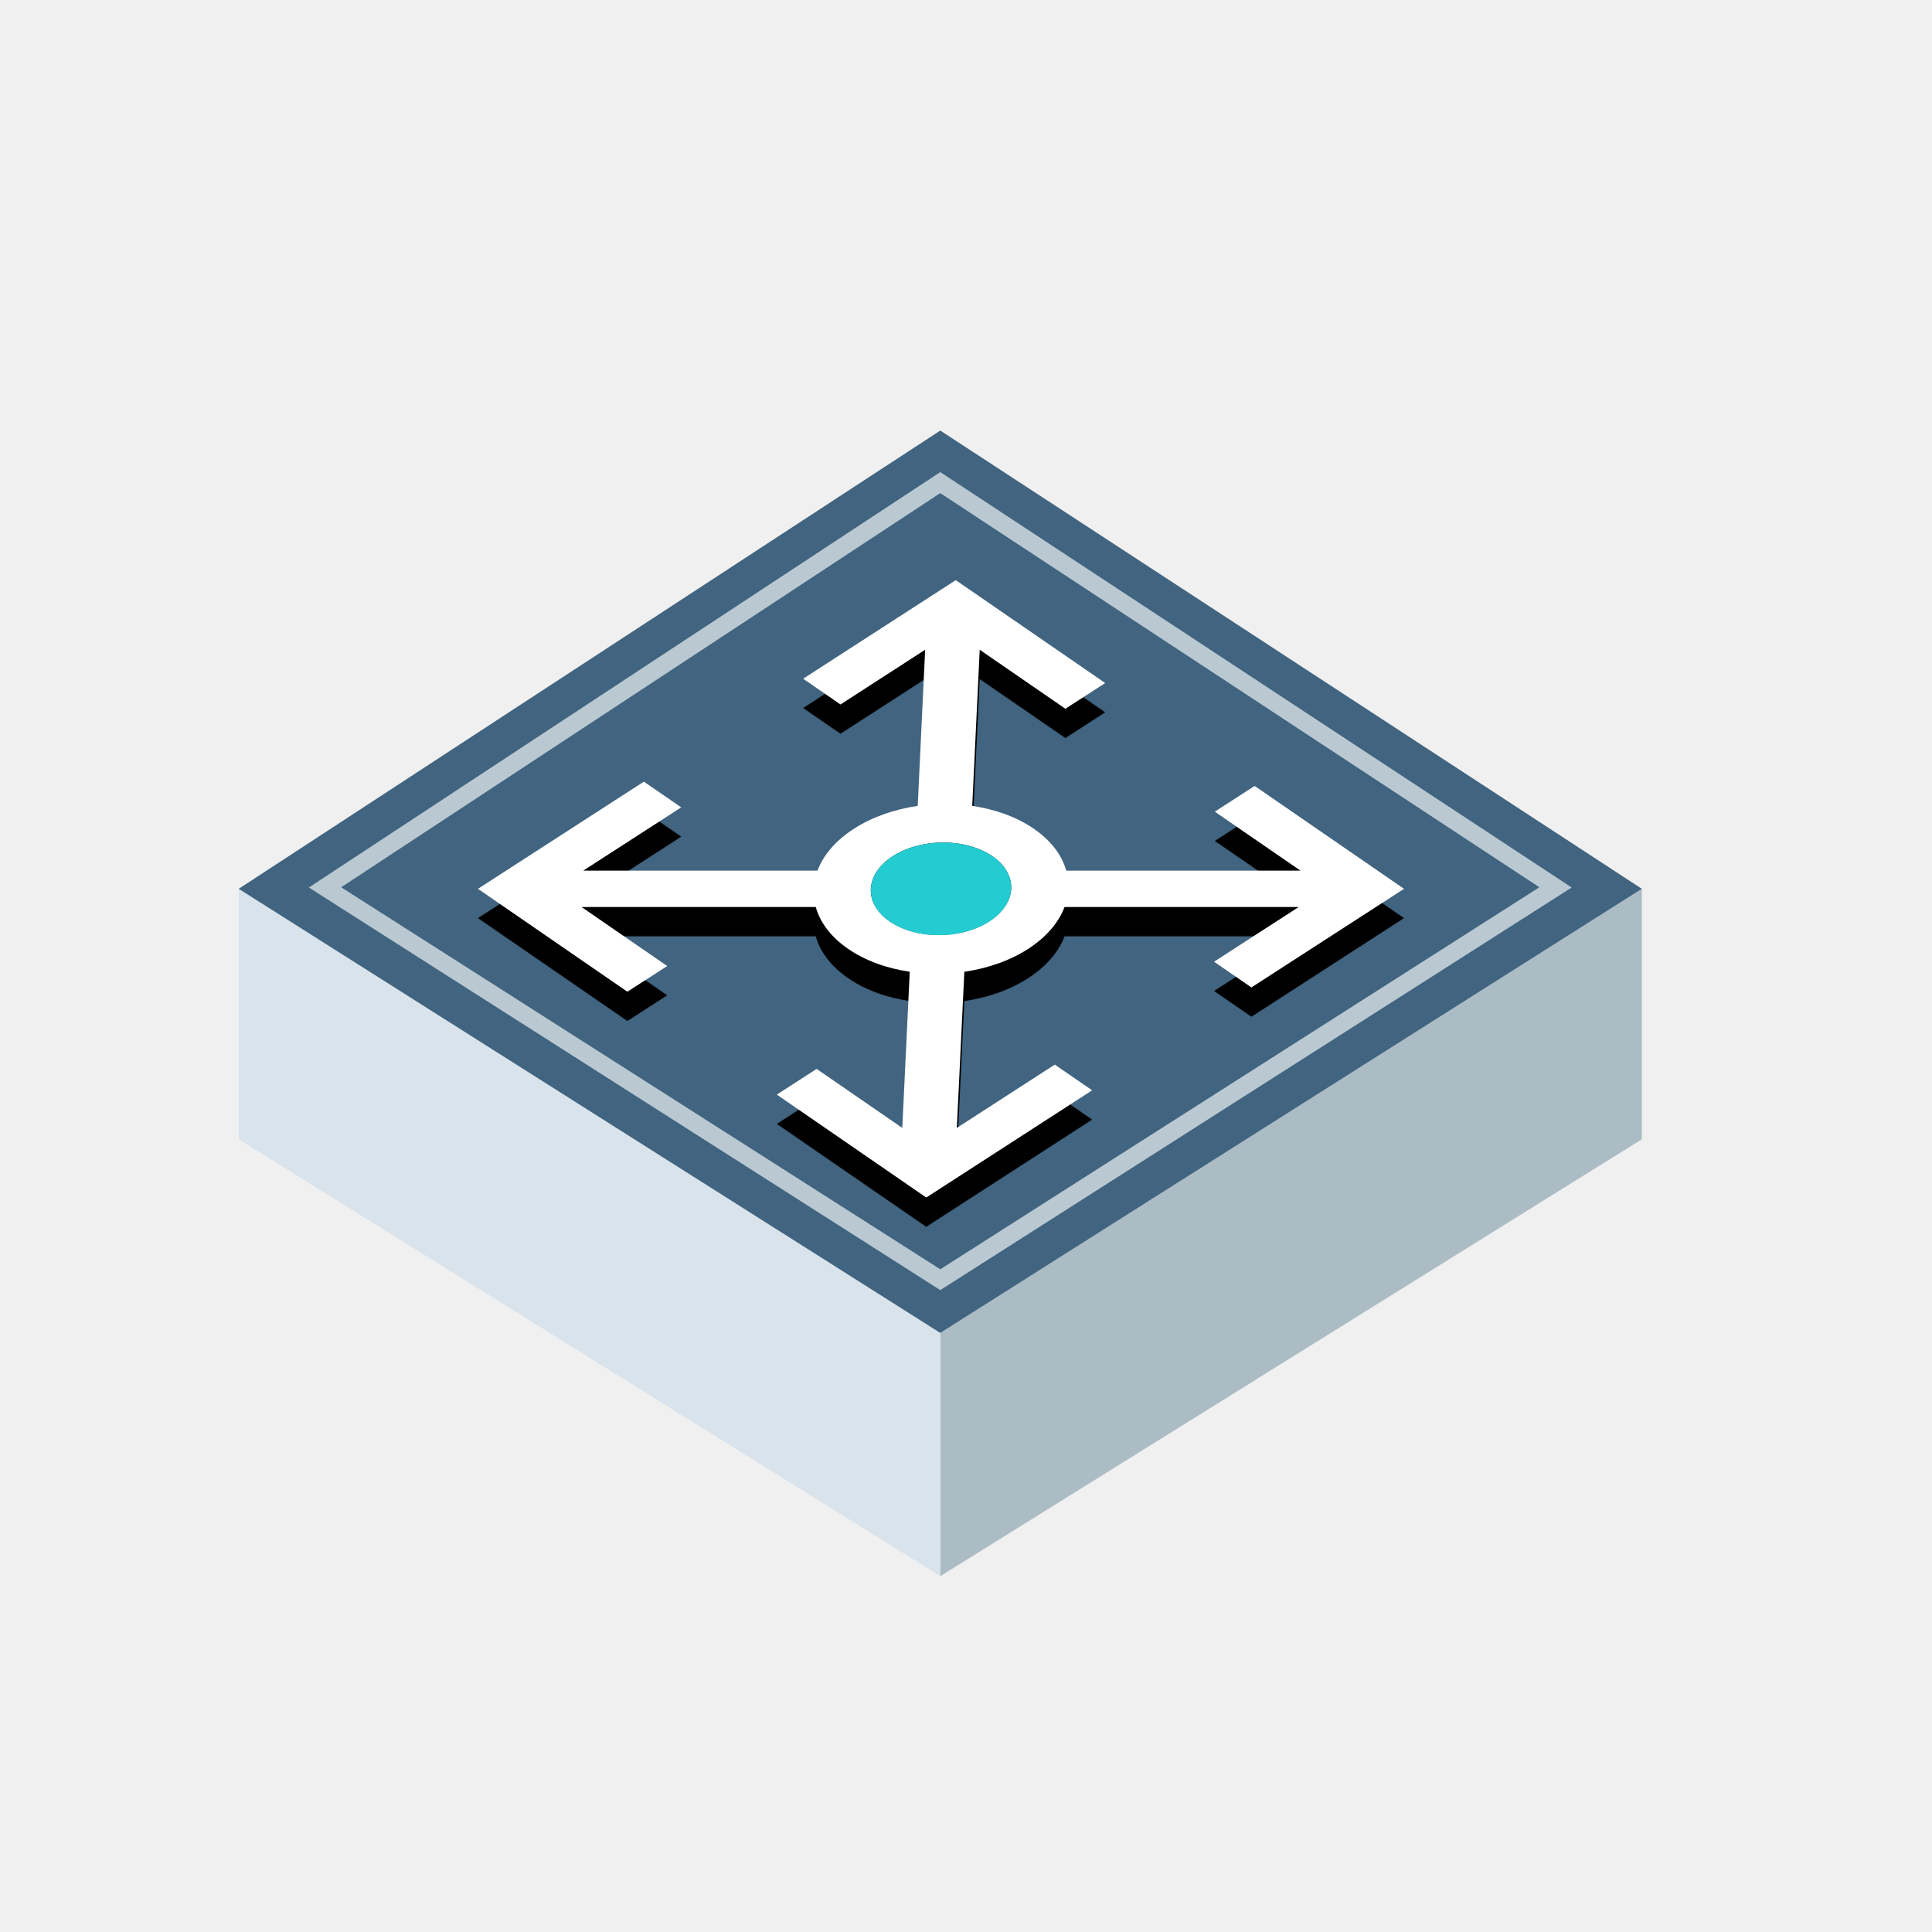
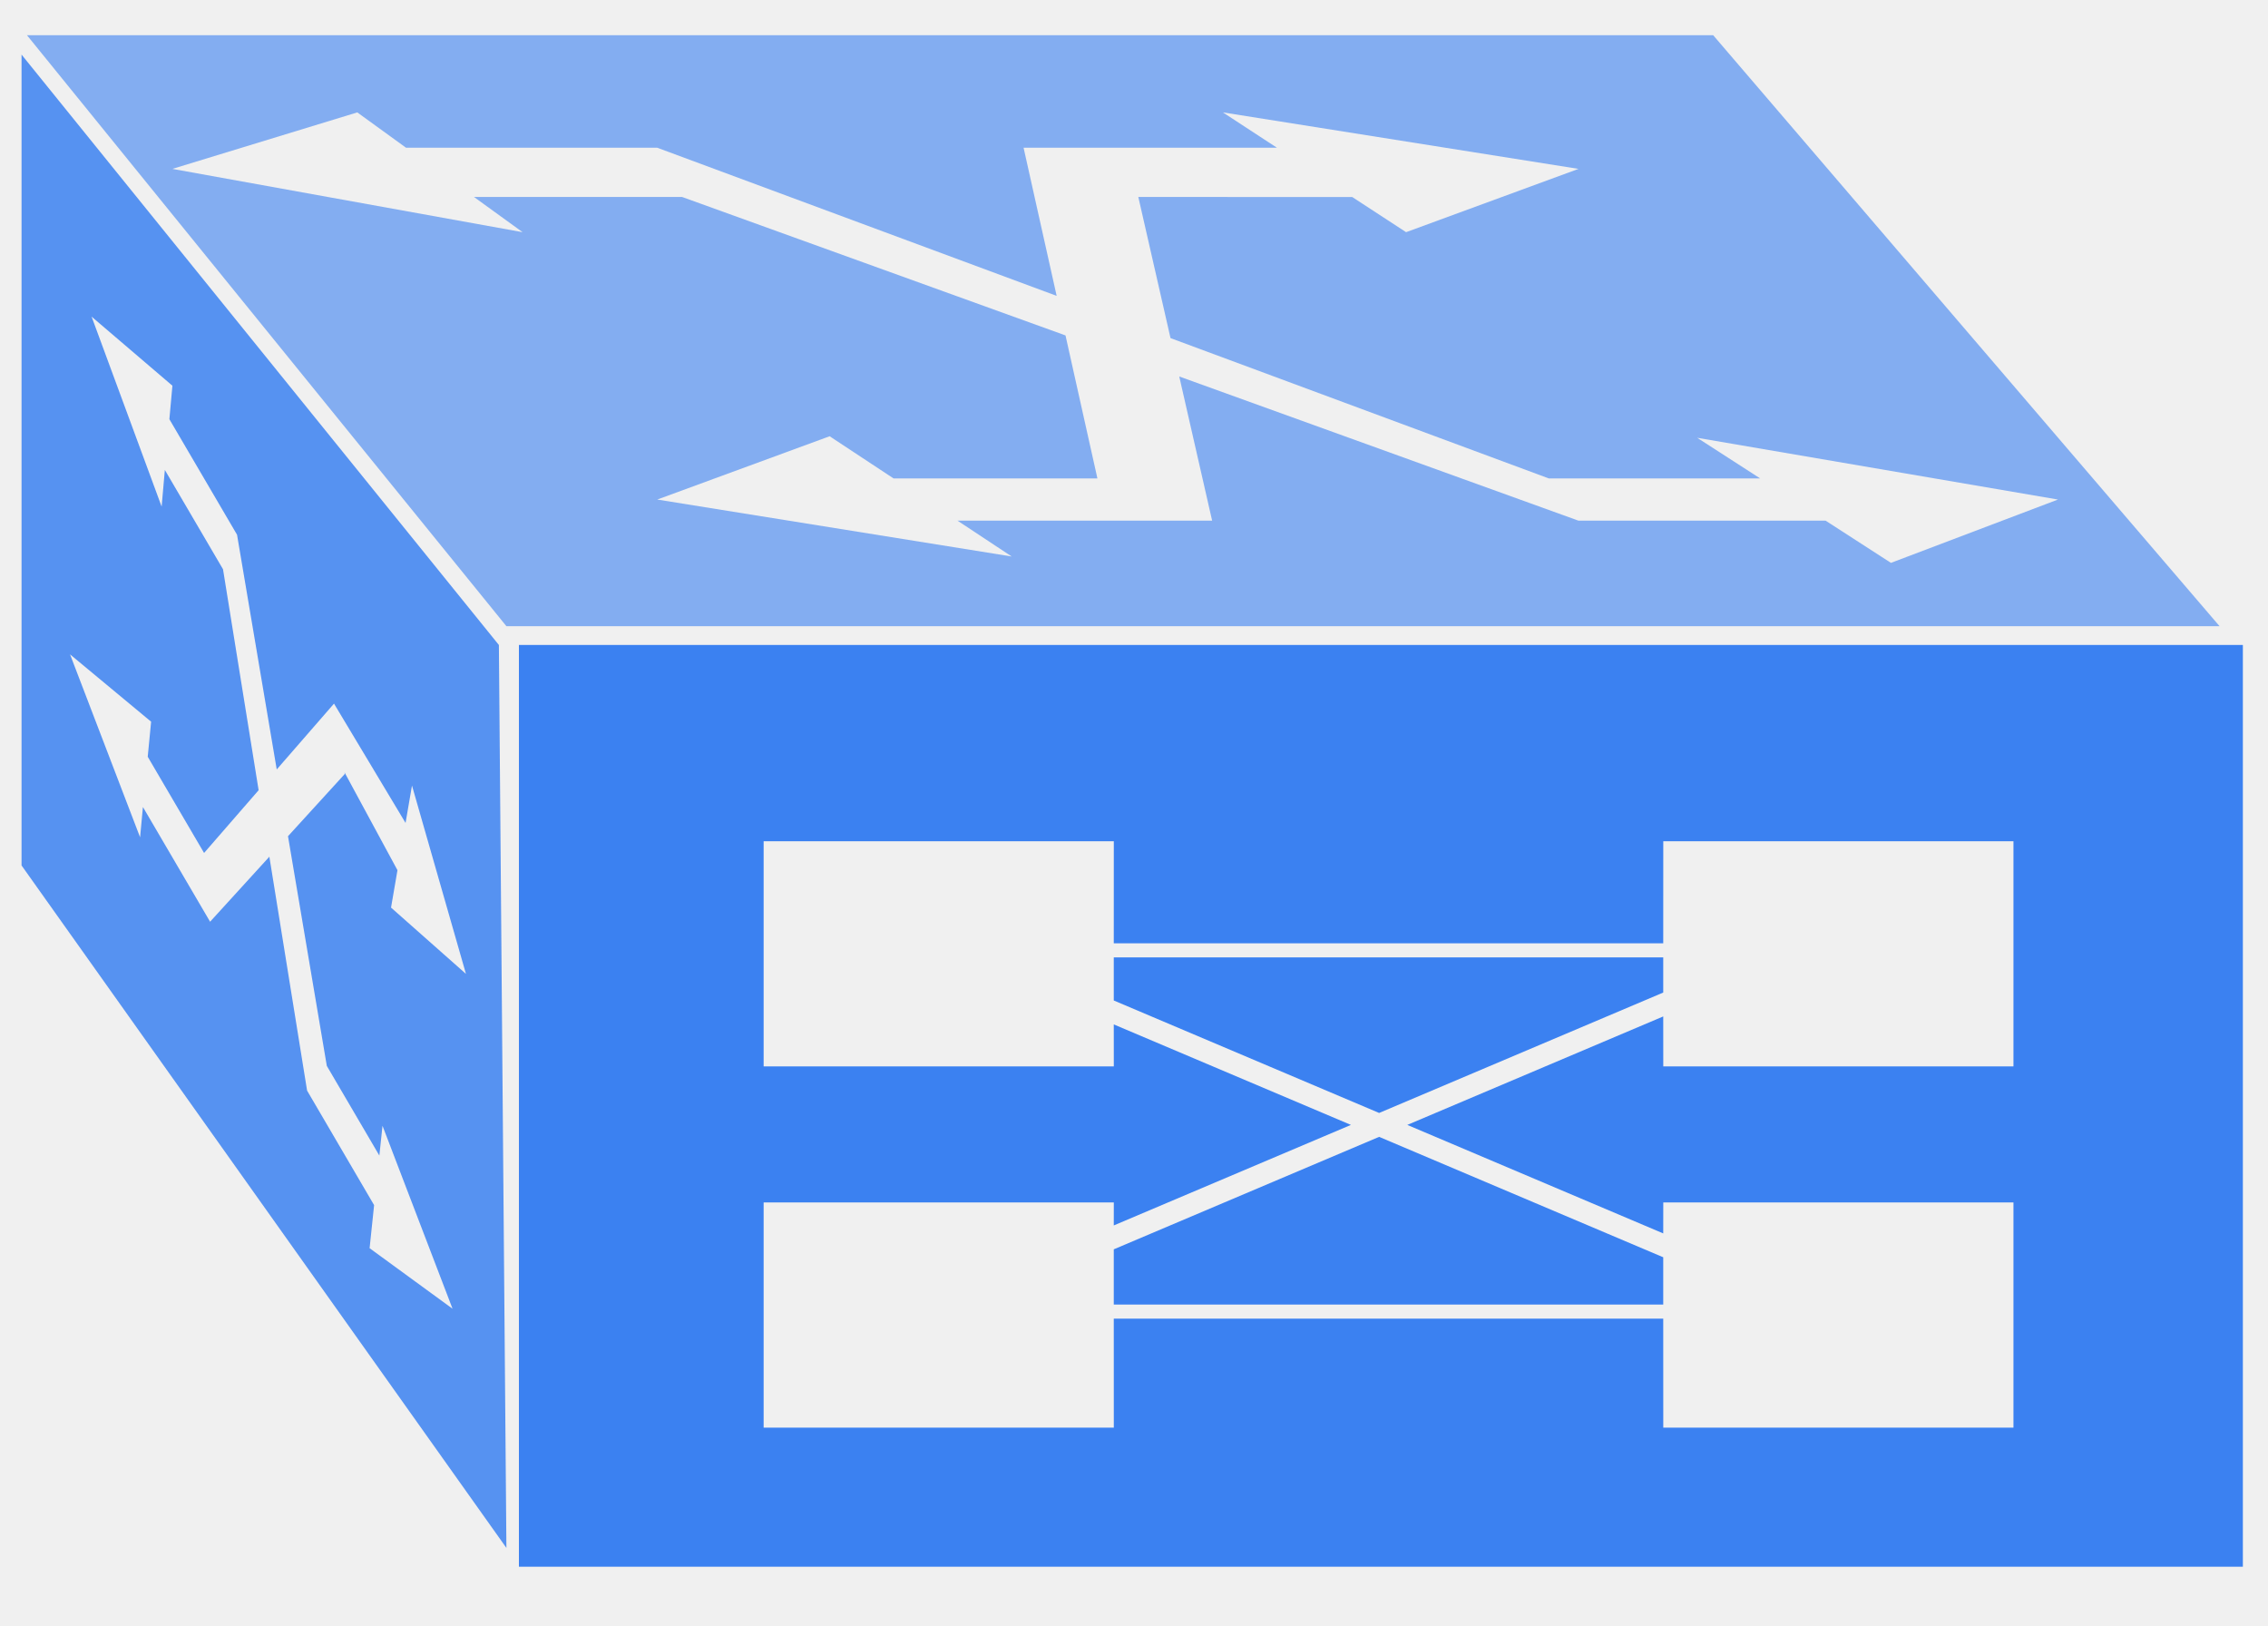
- <svg xmlns="http://www.w3.org/2000/svg" xmlns:xlink="http://www.w3.org/1999/xlink" width="66px" height="66px" viewBox="0 0 66 66" version="1.1">
-   <defs>
-     <path d="M14.639,18.455 L13.278,19.333 L8.174,15.818 L13.841,12.157 L15.118,13.035 L11.772,15.196 L19.772,15.197 C19.969,14.673 20.384,14.175 21.014,13.768 C21.645,13.36 22.405,13.1 23.196,12.985 L23.45,7.651 L20.558,9.52 L19.282,8.641 L24.496,5.273 L29.601,8.788 L28.241,9.667 L25.314,7.651 L25.059,12.985 C25.839,13.1 26.574,13.36 27.166,13.768 C27.757,14.175 28.125,14.673 28.271,15.197 L36.271,15.196 L33.345,13.182 L34.706,12.303 L39.81,15.818 L34.596,19.187 L33.32,18.308 L36.212,16.439 L28.212,16.44 C28.015,16.963 27.6,17.461 26.97,17.869 C26.34,18.276 25.58,18.537 24.789,18.651 L24.533,23.985 L27.879,21.823 L29.155,22.702 L23.488,26.364 L18.383,22.848 L19.743,21.97 L22.669,23.985 L22.924,18.651 C22.144,18.537 21.409,18.276 20.818,17.869 C20.227,17.461 19.86,16.963 19.713,16.44 L11.712,16.439 L14.639,18.455 Z M21.678,15.451 L21.644,15.545 L21.619,15.639 L21.616,15.652 C21.617,15.647 21.618,15.643 21.619,15.639 L21.611,15.681 L21.609,15.692 L21.607,15.701 L21.606,15.711 L21.609,15.692 L21.616,15.652 L21.604,15.723 L21.6,15.759 L21.601,15.75 L21.599,15.763 L21.597,15.791 L21.596,15.802 L21.595,15.831 L21.596,15.802 L21.594,15.844 L21.595,15.831 L21.594,15.848 L21.594,15.871 L21.594,15.894 L21.595,15.921 L21.596,15.936 L21.6,15.978 L21.6,15.982 L21.601,15.985 L21.612,16.064 C21.623,16.122 21.639,16.179 21.66,16.235 L21.67,16.265 L21.674,16.272 L21.689,16.308 L21.68,16.287 L21.689,16.309 C21.7,16.332 21.711,16.355 21.723,16.378 L21.71,16.352 C21.815,16.565 21.993,16.766 22.244,16.937 C22.512,17.12 22.834,17.248 23.179,17.323 C23.198,17.327 23.216,17.331 23.234,17.334 L23.296,17.346 C23.333,17.353 23.371,17.359 23.408,17.364 L23.358,17.357 C23.396,17.363 23.435,17.368 23.473,17.373 L23.417,17.365 L23.489,17.375 C23.516,17.378 23.543,17.381 23.57,17.384 C23.597,17.386 23.624,17.388 23.652,17.39 L23.637,17.389 L23.666,17.391 L23.685,17.392 L23.765,17.397 L23.719,17.394 L23.751,17.396 L23.79,17.397 L23.818,17.399 L23.826,17.399 L23.85,17.399 L23.886,17.4 L23.85,17.399 L23.827,17.399 L23.888,17.4 L23.945,17.4 L24.011,17.399 C24.096,17.397 24.181,17.392 24.265,17.383 L24.314,17.378 L24.395,17.369 L24.42,17.365 L24.478,17.356 L24.428,17.364 L24.485,17.355 L24.514,17.35 L24.545,17.346 L24.601,17.335 L24.545,17.345 L24.602,17.335 L24.668,17.322 L24.702,17.314 L24.718,17.311 L24.729,17.308 C25.057,17.232 25.366,17.108 25.634,16.937 C25.919,16.754 26.124,16.539 26.248,16.309 L26.26,16.287 L26.267,16.272 L26.259,16.287 L26.27,16.265 C26.316,16.173 26.348,16.08 26.368,15.986 L26.368,15.982 L26.375,15.949 L26.376,15.936 L26.374,15.949 L26.38,15.912 L26.384,15.881 L26.385,15.871 L26.387,15.848 L26.39,15.791 L26.39,15.763 L26.39,15.75 L26.389,15.724 L26.388,15.711 L26.386,15.681 L26.386,15.672 L26.373,15.578 L26.352,15.486 L26.338,15.442 L26.33,15.415 C26.325,15.403 26.321,15.391 26.316,15.379 L26.309,15.36 L26.298,15.335 L26.278,15.292 L26.292,15.323 C26.28,15.296 26.267,15.269 26.253,15.242 L26.273,15.282 L26.228,15.2 C26.12,15.018 25.958,14.848 25.741,14.7 C25.475,14.519 25.157,14.391 24.816,14.316 L24.773,14.307 L24.766,14.306 L24.759,14.304 L24.73,14.299 L24.684,14.29 L24.638,14.282 L24.622,14.279 L24.594,14.275 L24.477,14.26 C24.389,14.25 24.3,14.243 24.211,14.24 L24.175,14.238 L24.189,14.239 L24.193,14.239 L24.211,14.24 L24.189,14.239 L24.148,14.238 L24.101,14.237 L24.067,14.236 L24.034,14.237 L23.988,14.238 L23.948,14.239 L23.824,14.245 C23.779,14.248 23.734,14.252 23.689,14.256 L23.555,14.273 L23.491,14.283 L23.461,14.287 L23.524,14.277 L23.437,14.292 L23.399,14.299 L23.427,14.293 C23.389,14.3 23.35,14.308 23.312,14.316 L23.399,14.299 C23.354,14.307 23.31,14.316 23.265,14.327 C22.934,14.403 22.621,14.527 22.351,14.7 C22.068,14.881 21.864,15.095 21.739,15.322 L21.732,15.335 L21.71,15.379 L21.701,15.398 L21.693,15.415 L21.683,15.438 L21.678,15.451 Z" id="path-1" />
-     <filter x="-1.6%" y="-2.4%" width="103.2%" height="109.5%" filterUnits="objectBoundingBox" id="filter-2">
-       <feOffset dx="0" dy="1" in="SourceAlpha" result="shadowOffsetOuter1" />
-       <feColorMatrix values="0 0 0 0 0   0 0 0 0 0   0 0 0 0 0  0 0 0 1 0" type="matrix" in="shadowOffsetOuter1" />
-     </filter>
-   </defs>
-   <g id="页面-1" stroke="none" stroke-width="1" fill="none" fill-rule="evenodd">
-     <g id="节点" transform="translate(-3022, -250)">
-       <g id="节点A备份" transform="translate(2122, 0)">
-         <g id="1" transform="translate(52, 166)">
-           <g id="交换机" transform="translate(848, 84)">
-             <g id="背景区域" fill="#D8D8D8" opacity="0">
-               <rect id="矩形" x="0" y="0" width="66" height="66" />
-               <rect id="矩形" x="4" y="4" width="58" height="58" />
-             </g>
-             <g id="图形" transform="translate(8.15427, 14.54546)">
-               <polygon id="路径-7" fill="#ABBCC4" points="23.967 39.299 23.967 30.99 47.934 15.818 47.934 24.373" />
-               <polygon id="路径-7备份-2" fill="#D9E3EC" transform="translate(11.98347, 27.55847) scale(-1, 1) translate(-11.98347, -27.55847) " points="0 39.299 0 30.99 23.967 15.818 23.967 24.373" />
-               <polygon id="路径-4" fill="#416480" points="23.967 30.99 47.934 15.818 23.967 0.163 0 15.818" />
-               <path d="M23.967,1.941 L44.985,15.769 L23.967,29.171 L2.949,15.769 L23.967,1.941 Z" id="路径-4备份" stroke="#BAC9D1" stroke-width="0.6" fill="#416480" />
-               <g id="形状结合备份-2">
-                 <use fill="black" fill-opacity="1" filter="url(#filter-2)" xlink:href="#path-1" />
-                 <use fill="#FFFFFF" fill-rule="evenodd" xlink:href="#path-1" />
-               </g>
-               <path d="M21.678,15.451 L21.644,15.545 L21.619,15.639 L21.616,15.652 C21.617,15.647 21.618,15.643 21.619,15.639 L21.611,15.681 L21.609,15.692 L21.607,15.701 L21.606,15.711 L21.609,15.692 L21.616,15.652 L21.604,15.723 L21.6,15.759 L21.601,15.75 L21.599,15.763 L21.597,15.791 L21.596,15.802 L21.595,15.831 L21.596,15.802 L21.594,15.844 L21.595,15.831 L21.594,15.848 L21.594,15.871 L21.594,15.894 L21.595,15.921 L21.596,15.936 L21.6,15.978 L21.6,15.982 L21.601,15.985 L21.612,16.064 C21.623,16.122 21.639,16.179 21.66,16.235 L21.67,16.265 L21.674,16.272 L21.689,16.308 L21.68,16.287 L21.689,16.309 C21.7,16.332 21.711,16.355 21.723,16.378 L21.71,16.352 C21.815,16.565 21.993,16.766 22.244,16.937 C22.512,17.12 22.834,17.248 23.179,17.323 C23.198,17.327 23.216,17.331 23.234,17.334 L23.296,17.346 C23.333,17.353 23.371,17.359 23.408,17.364 L23.358,17.357 C23.396,17.363 23.435,17.368 23.473,17.373 L23.417,17.365 L23.489,17.375 C23.516,17.378 23.543,17.381 23.57,17.384 C23.597,17.386 23.624,17.388 23.652,17.39 L23.637,17.389 L23.666,17.391 L23.685,17.392 L23.765,17.397 L23.719,17.394 L23.751,17.396 L23.79,17.397 L23.818,17.399 L23.826,17.399 L23.85,17.399 L23.886,17.4 L23.85,17.399 L23.827,17.399 L23.888,17.4 L23.945,17.4 L24.011,17.399 C24.096,17.397 24.181,17.392 24.265,17.383 L24.314,17.378 L24.395,17.369 L24.42,17.365 L24.478,17.356 L24.428,17.364 L24.485,17.355 L24.514,17.35 L24.545,17.346 L24.601,17.335 L24.545,17.345 L24.602,17.335 L24.668,17.322 L24.702,17.314 L24.718,17.311 L24.729,17.308 C25.057,17.232 25.366,17.108 25.634,16.937 C25.919,16.754 26.124,16.539 26.248,16.309 L26.26,16.287 L26.267,16.272 L26.259,16.287 L26.27,16.265 C26.316,16.173 26.348,16.08 26.368,15.986 L26.368,15.982 L26.375,15.949 L26.376,15.936 L26.374,15.949 L26.38,15.912 L26.384,15.881 L26.385,15.871 L26.387,15.848 L26.39,15.791 L26.39,15.763 L26.39,15.75 L26.389,15.724 L26.388,15.711 L26.386,15.681 L26.386,15.672 L26.373,15.578 L26.352,15.486 L26.338,15.442 L26.33,15.415 C26.325,15.403 26.321,15.391 26.316,15.379 L26.309,15.36 L26.298,15.335 L26.278,15.292 L26.292,15.323 C26.28,15.296 26.267,15.269 26.253,15.242 L26.273,15.282 L26.228,15.2 C26.12,15.018 25.958,14.848 25.741,14.7 C25.475,14.519 25.157,14.391 24.816,14.316 L24.773,14.307 L24.766,14.306 L24.759,14.304 L24.73,14.299 L24.684,14.29 L24.638,14.282 L24.622,14.279 L24.594,14.275 L24.477,14.26 C24.389,14.25 24.3,14.243 24.211,14.24 L24.175,14.238 L24.189,14.239 L24.193,14.239 L24.211,14.24 L24.189,14.239 L24.148,14.238 L24.101,14.237 L24.067,14.236 L24.034,14.237 L23.988,14.238 L23.948,14.239 L23.824,14.245 C23.779,14.248 23.734,14.252 23.689,14.256 L23.555,14.273 L23.491,14.283 L23.461,14.287 L23.524,14.277 L23.437,14.292 L23.399,14.299 L23.427,14.293 C23.389,14.3 23.35,14.308 23.312,14.316 L23.399,14.299 C23.354,14.307 23.31,14.316 23.265,14.327 C22.934,14.403 22.621,14.527 22.351,14.7 C22.068,14.881 21.864,15.095 21.739,15.322 L21.732,15.335 L21.71,15.379 L21.701,15.398 L21.693,15.415 L21.683,15.438 L21.678,15.451 Z" id="路径" fill="#23CCD1" />
-             </g>
-           </g>
-         </g>
-       </g>
+ <svg xmlns="http://www.w3.org/2000/svg" width="60px" height="43px" viewBox="0 0 60 43" version="1.1">
+   <g id="图表" stroke="none" stroke-width="1" fill="none" fill-rule="evenodd">
+     <g id="编组备份-5" fill="#3B81F1" fill-rule="nonzero">
+       <path d="M59.335,17.06 L59.335,41.44 L13.728,41.44 L13.728,17.06 L59.335,17.06 Z M29.466,22.251 L20.202,22.251 L20.202,28.206 L29.466,28.206 L29.465,27.096 L35.739,29.754 L29.465,32.413 L29.466,31.805 L20.202,31.805 L20.202,37.761 L29.466,37.761 L29.465,34.878 L44.001,34.878 L44.002,37.761 L53.266,37.761 L53.266,31.805 L44.002,31.805 L44.001,32.624 L37.23,29.754 L44.001,26.885 L44.002,28.206 L53.266,28.206 L53.266,22.251 L44.002,22.251 L44.001,24.951 L29.465,24.951 L29.466,22.251 Z M36.485,30.07 L44.001,33.255 L44.001,34.506 L29.465,34.506 L29.465,33.045 L36.485,30.07 Z M44.001,25.323 L44.001,26.253 L36.485,29.438 L29.465,26.463 L29.465,25.323 L44.001,25.323 Z" id="形状结合" />
+       <path d="M45.322,0.931 L58.719,16.563 L13.397,16.563 L0.713,0.931 L45.322,0.931 Z M32.352,2.973 L33.781,3.907 L27.079,3.908 L27.954,7.826 L17.388,3.908 L10.741,3.907 L9.452,2.973 L4.561,4.467 L13.825,6.141 L12.539,5.21 L18.045,5.21 L28.188,8.872 L29.032,12.654 L23.638,12.654 L21.948,11.539 L17.388,13.213 L26.764,14.719 L25.33,13.771 L32.067,13.772 L31.197,9.958 L41.759,13.772 L48.296,13.771 L50.025,14.888 L54.443,13.213 L44.9,11.58 L46.565,12.654 L40.972,12.654 L30.966,8.943 L30.114,5.21 L35.773,5.211 L37.198,6.141 L41.759,4.467 L32.352,2.973 Z" id="形状结合" opacity="0.6" />
+       <path d="M0.57,1.444 L13.198,17.06 L13.397,40.943 L0.57,22.891 L0.57,1.444 Z M2.423,8.375 L4.276,13.4 L4.361,12.43 L5.9,15.057 L6.842,20.901 L5.399,22.561 L3.908,20.016 L3.998,19.089 L1.853,17.308 L3.706,22.147 L3.781,21.346 L5.558,24.38 L7.126,22.66 L8.124,28.846 L9.897,31.876 L9.778,33.015 L11.972,34.616 L10.119,29.777 L10.036,30.565 L8.646,28.193 L7.619,22.118 L9.121,20.472 L9.114,20.428 L10.515,23.017 L10.345,24.006 L12.327,25.76 L10.899,20.778 L10.729,21.767 L8.836,18.611 L7.321,20.352 L6.271,14.144 L4.481,11.088 L4.561,10.202 L2.423,8.375 Z" id="形状结合" opacity="0.85" />
    </g>
  </g>
</svg>
